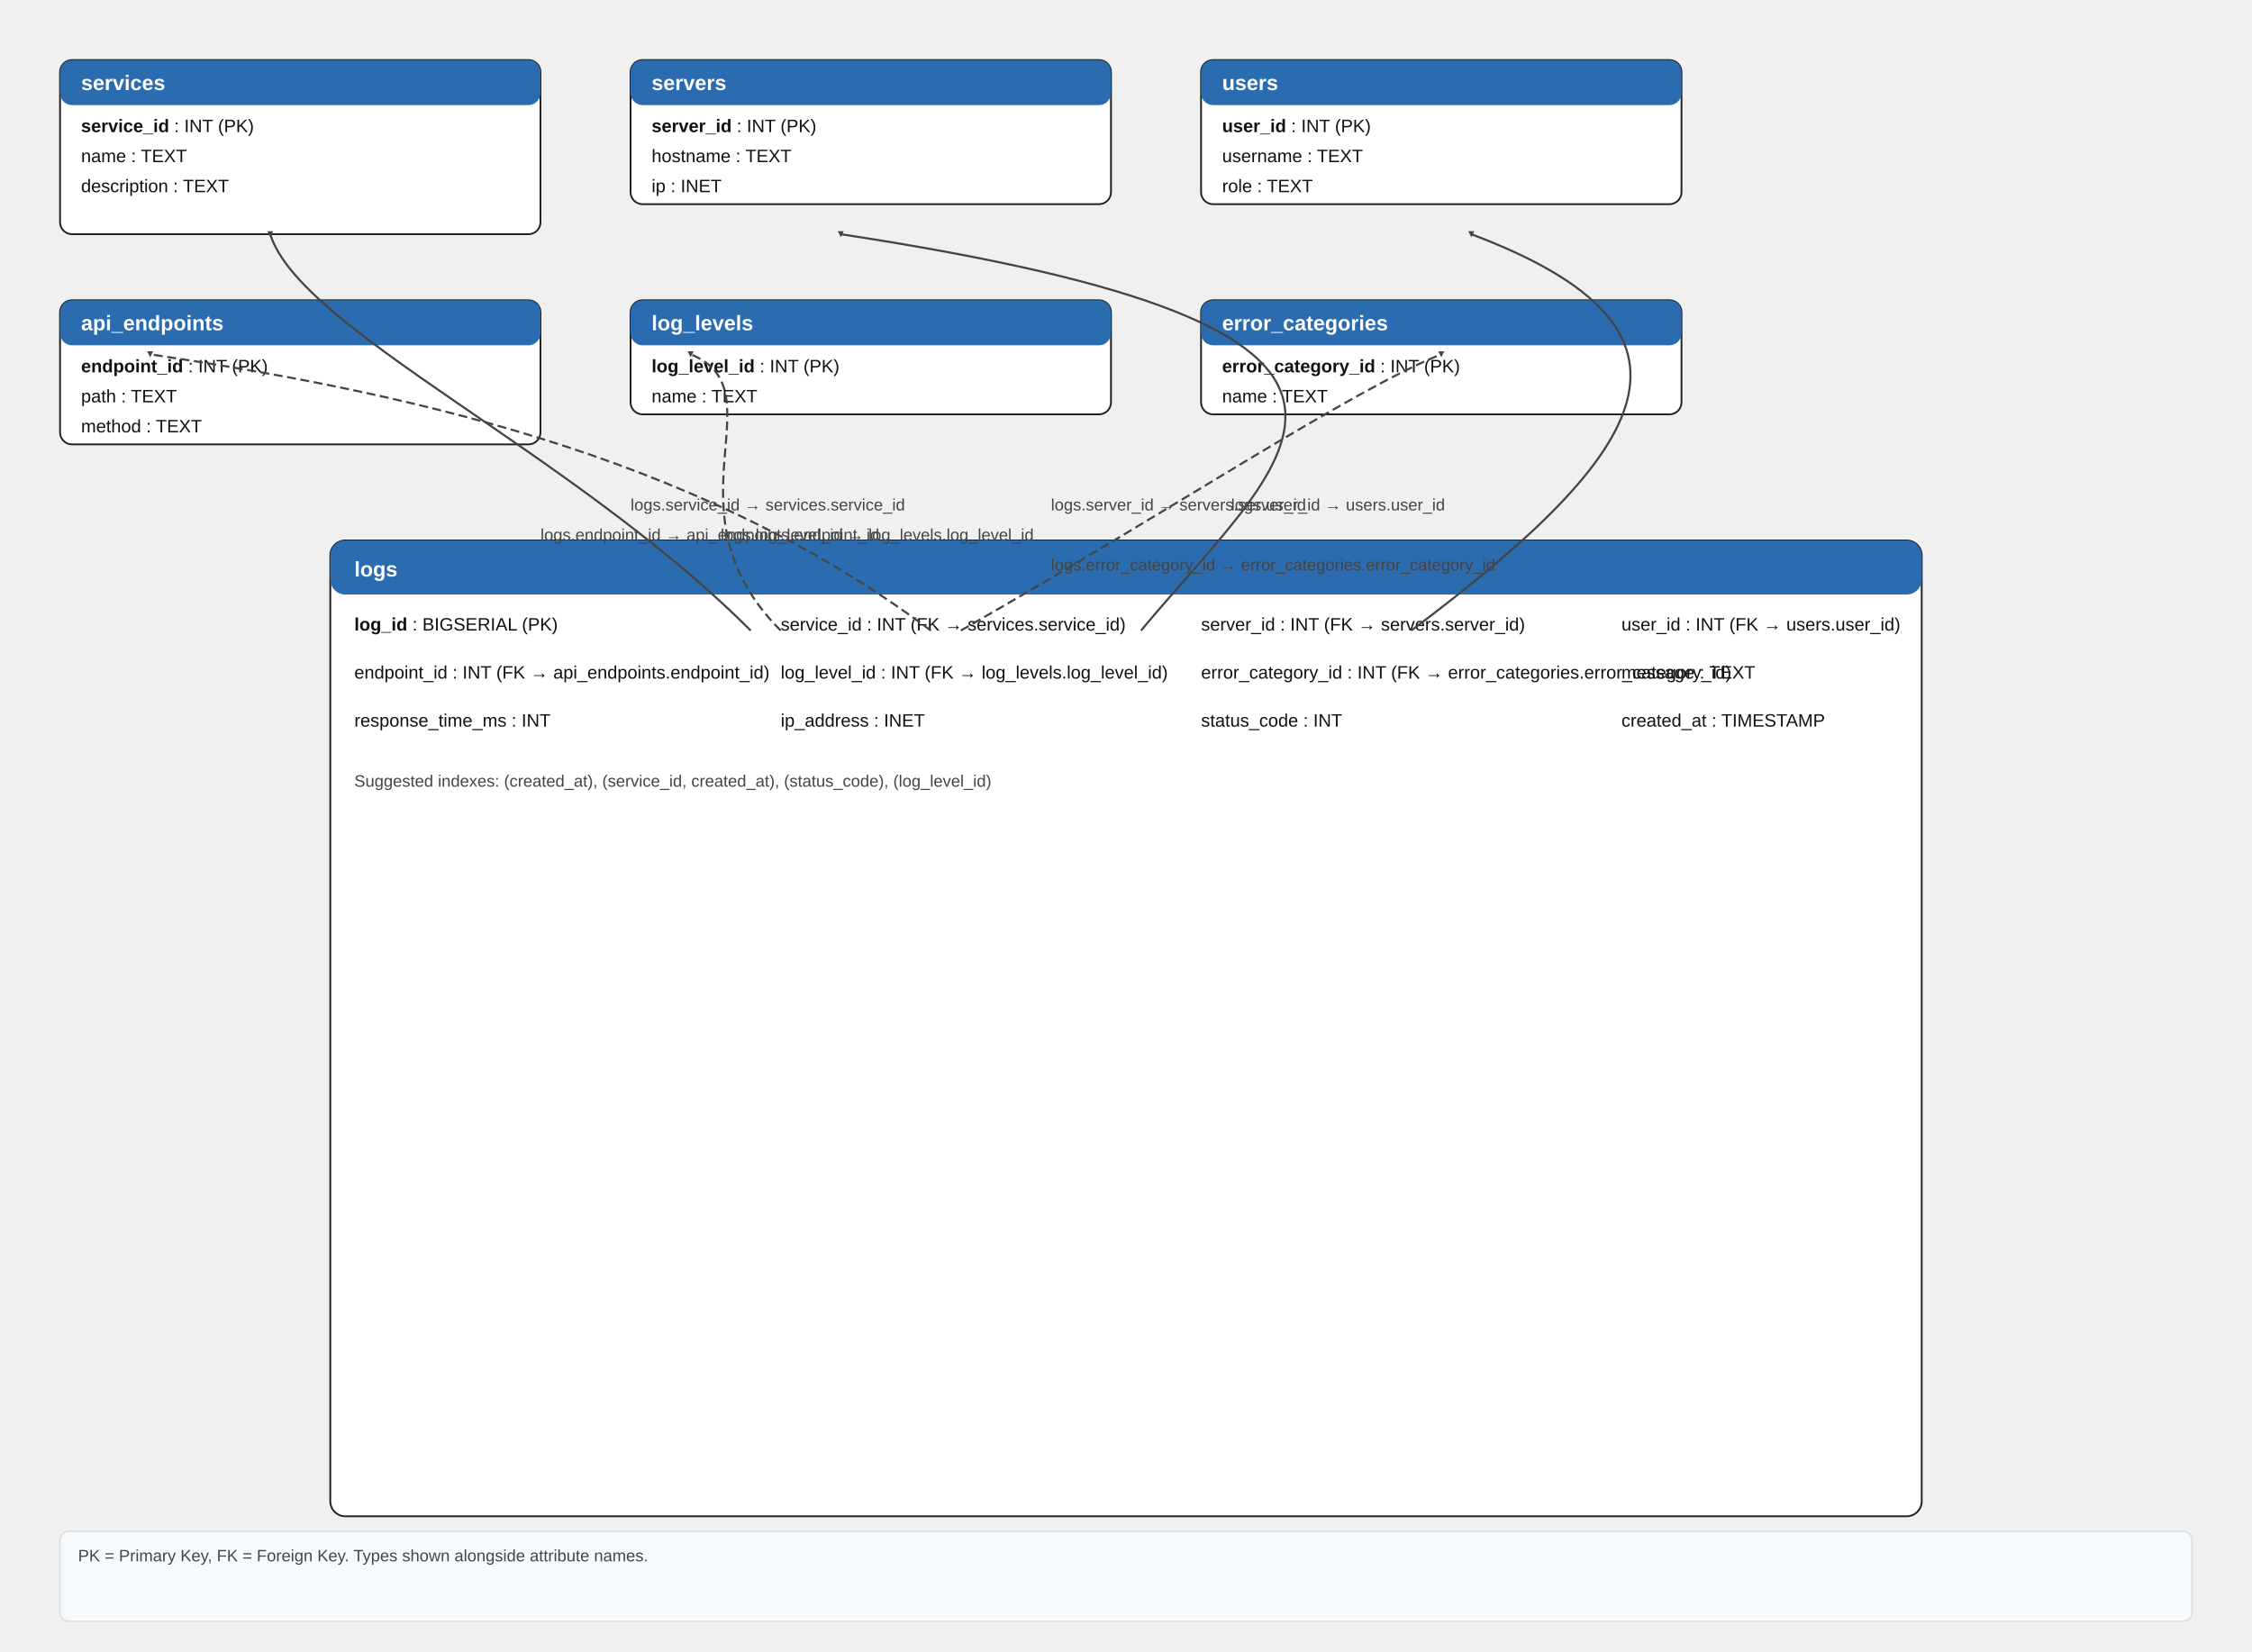
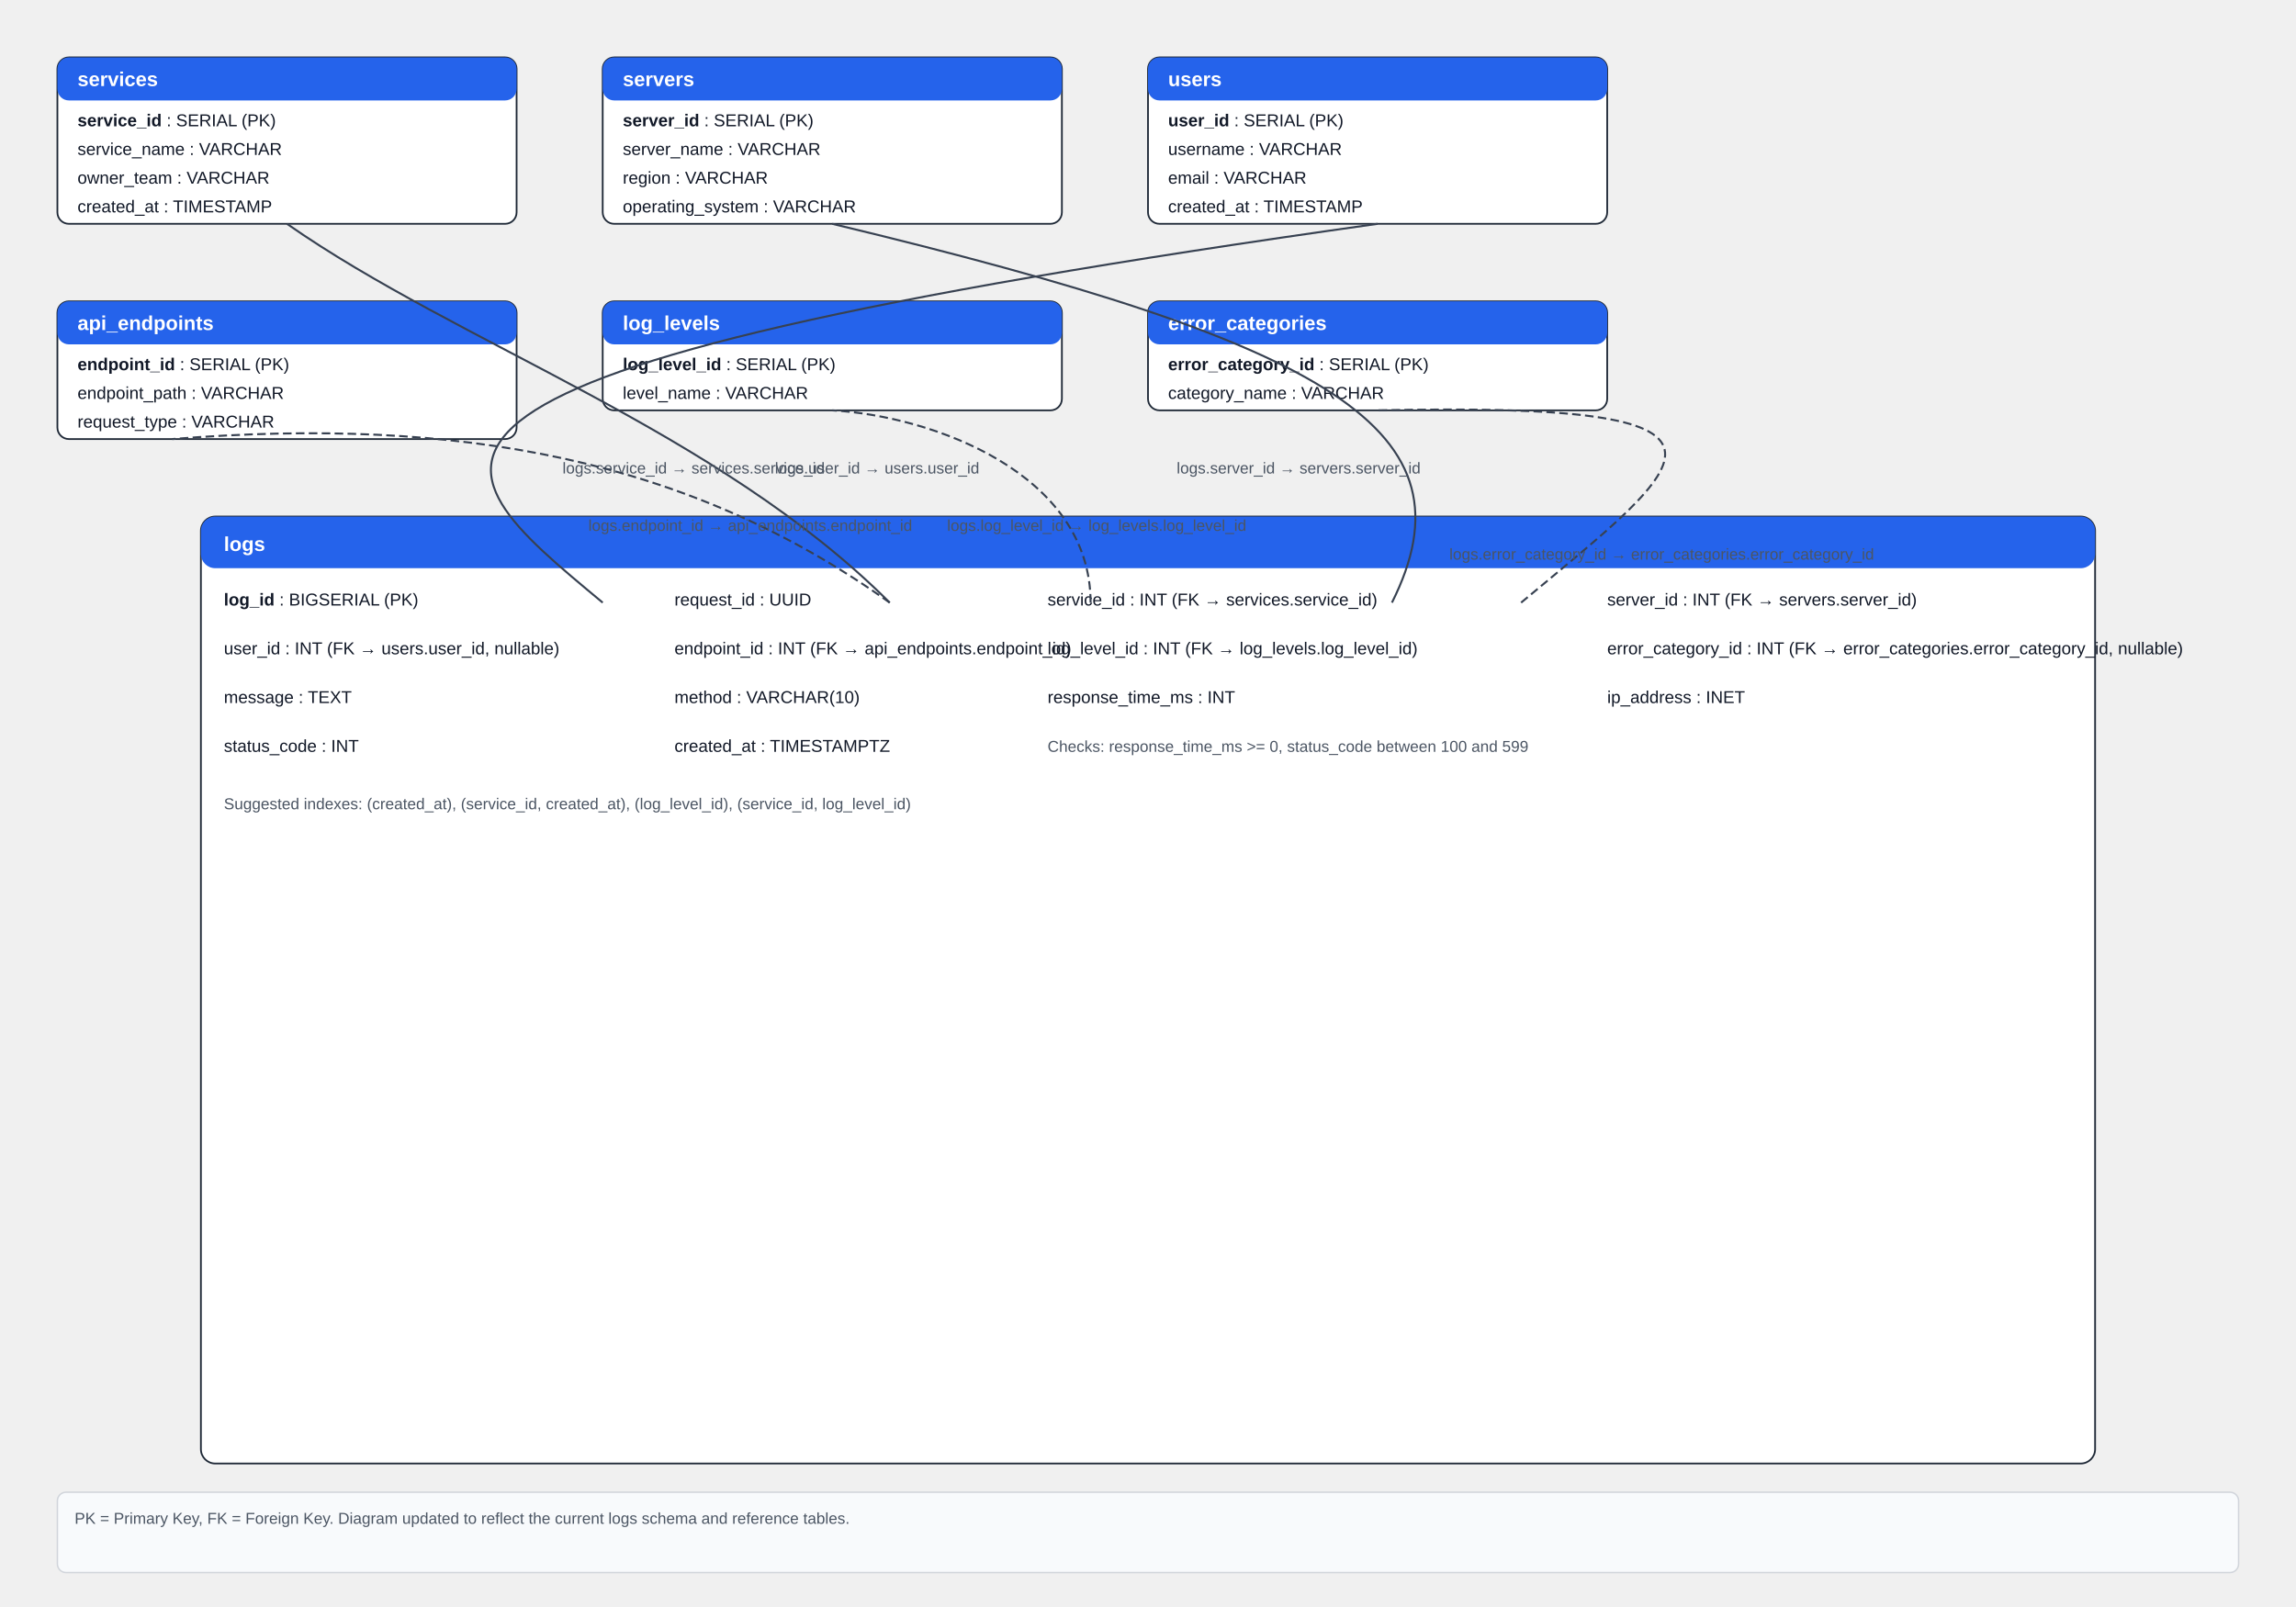
- <svg xmlns="http://www.w3.org/2000/svg" width="1500" height="1100" viewBox="0 0 1500 1100">
+ <svg xmlns="http://www.w3.org/2000/svg" width="1600" height="1120" viewBox="0 0 1600 1120">
  <style>
-     .table { fill:#ffffff; stroke:#222; stroke-width:1.2; }
-     .header { fill:#2b6cb0; color:#fff; font-weight:700; }
-     .header-rect { fill:#2b6cb0; }
+     .table { fill:#ffffff; stroke:#1f2937; stroke-width:1.2; }
+     .header-rect { fill:#2563eb; }
    .title { font-family: Arial, Helvetica, sans-serif; font-size:14px; fill:#fff; font-weight:700; }
-     .col { font-family: Arial, Helvetica, sans-serif; font-size:12px; fill:#111; }
-     .meta { font-family: Arial, Helvetica, sans-serif; font-size:11px; fill:#444; }
-     .rel { stroke:#444; stroke-width:1.4; fill:none; }
+     .col { font-family: Arial, Helvetica, sans-serif; font-size:12px; fill:#111827; }
+     .meta { font-family: Arial, Helvetica, sans-serif; font-size:11px; fill:#4b5563; }
+     .rel { stroke:#374151; stroke-width:1.4; fill:none; }
    .fk { stroke-dasharray:6 3; }
    .pk { font-weight:700; }
  </style>
  <g transform="translate(40,40)">
    <rect class="table" width="320" height="116" rx="8" />
    <rect class="header-rect" width="320" height="30" rx="8" />
    <text x="14" y="20" class="title">services</text>
    <text x="14" y="48" class="col">
-       <tspan class="pk">service_id</tspan> : INT (PK)</text>
-     <text x="14" y="68" class="col">name : TEXT</text>
-     <text x="14" y="88" class="col">description : TEXT</text>
+       <tspan class="pk">service_id</tspan> : SERIAL (PK)</text>
+     <text x="14" y="68" class="col">service_name : VARCHAR</text>
+     <text x="14" y="88" class="col">owner_team : VARCHAR</text>
+     <text x="14" y="108" class="col">created_at : TIMESTAMP</text>
  </g>
  <g transform="translate(420,40)">
-     <rect class="table" width="320" height="96" rx="8" />
+     <rect class="table" width="320" height="116" rx="8" />
    <rect class="header-rect" width="320" height="30" rx="8" />
    <text x="14" y="20" class="title">servers</text>
    <text x="14" y="48" class="col">
-       <tspan class="pk">server_id</tspan> : INT (PK)</text>
-     <text x="14" y="68" class="col">hostname : TEXT</text>
-     <text x="14" y="88" class="col">ip : INET</text>
+       <tspan class="pk">server_id</tspan> : SERIAL (PK)</text>
+     <text x="14" y="68" class="col">server_name : VARCHAR</text>
+     <text x="14" y="88" class="col">region : VARCHAR</text>
+     <text x="14" y="108" class="col">operating_system : VARCHAR</text>
  </g>
  <g transform="translate(800,40)">
-     <rect class="table" width="320" height="96" rx="8" />
+     <rect class="table" width="320" height="116" rx="8" />
    <rect class="header-rect" width="320" height="30" rx="8" />
    <text x="14" y="20" class="title">users</text>
    <text x="14" y="48" class="col">
-       <tspan class="pk">user_id</tspan> : INT (PK)</text>
-     <text x="14" y="68" class="col">username : TEXT</text>
-     <text x="14" y="88" class="col">role : TEXT</text>
+       <tspan class="pk">user_id</tspan> : SERIAL (PK)</text>
+     <text x="14" y="68" class="col">username : VARCHAR</text>
+     <text x="14" y="88" class="col">email : VARCHAR</text>
+     <text x="14" y="108" class="col">created_at : TIMESTAMP</text>
  </g>
-   <g transform="translate(40,200)">
+   <g transform="translate(40,210)">
    <rect class="table" width="320" height="96" rx="8" />
    <rect class="header-rect" width="320" height="30" rx="8" />
    <text x="14" y="20" class="title">api_endpoints</text>
    <text x="14" y="48" class="col">
-       <tspan class="pk">endpoint_id</tspan> : INT (PK)</text>
-     <text x="14" y="68" class="col">path : TEXT</text>
-     <text x="14" y="88" class="col">method : TEXT</text>
+       <tspan class="pk">endpoint_id</tspan> : SERIAL (PK)</text>
+     <text x="14" y="68" class="col">endpoint_path : VARCHAR</text>
+     <text x="14" y="88" class="col">request_type : VARCHAR</text>
  </g>
-   <g transform="translate(420,200)">
+   <g transform="translate(420,210)">
    <rect class="table" width="320" height="76" rx="8" />
    <rect class="header-rect" width="320" height="30" rx="8" />
    <text x="14" y="20" class="title">log_levels</text>
    <text x="14" y="48" class="col">
-       <tspan class="pk">log_level_id</tspan> : INT (PK)</text>
-     <text x="14" y="68" class="col">name : TEXT</text>
+       <tspan class="pk">log_level_id</tspan> : SERIAL (PK)</text>
+     <text x="14" y="68" class="col">level_name : VARCHAR</text>
  </g>
-   <g transform="translate(800,200)">
+   <g transform="translate(800,210)">
    <rect class="table" width="320" height="76" rx="8" />
    <rect class="header-rect" width="320" height="30" rx="8" />
    <text x="14" y="20" class="title">error_categories</text>
    <text x="14" y="48" class="col">
-       <tspan class="pk">error_category_id</tspan> : INT (PK)</text>
-     <text x="14" y="68" class="col">name : TEXT</text>
+       <tspan class="pk">error_category_id</tspan> : SERIAL (PK)</text>
+     <text x="14" y="68" class="col">category_name : VARCHAR</text>
  </g>
-   <g transform="translate(220,360)">
-     <rect class="table" width="1060" height="650" rx="10" />
-     <rect class="header-rect" width="1060" height="36" rx="10" />
+   <g transform="translate(140,360)">
+     <rect class="table" width="1320" height="660" rx="10" />
+     <rect class="header-rect" width="1320" height="36" rx="10" />
    <text x="16" y="24" class="title">logs</text>
-     <text x="16" y="60" class="col">
+     <text x="16" y="62" class="col">
      <tspan class="pk">log_id</tspan> : BIGSERIAL (PK)</text>
-     <text x="300" y="60" class="col">service_id : INT (FK → services.service_id)</text>
-     <text x="580" y="60" class="col">server_id : INT (FK → servers.server_id)</text>
-     <text x="860" y="60" class="col">user_id : INT (FK → users.user_id)</text>
-     <text x="16" y="92" class="col">endpoint_id : INT (FK → api_endpoints.endpoint_id)</text>
-     <text x="300" y="92" class="col">log_level_id : INT (FK → log_levels.log_level_id)</text>
-     <text x="580" y="92" class="col">error_category_id : INT (FK → error_categories.error_category_id)</text>
-     <text x="860" y="92" class="col">message : TEXT</text>
-     <text x="16" y="124" class="col">response_time_ms : INT</text>
-     <text x="300" y="124" class="col">ip_address : INET</text>
-     <text x="580" y="124" class="col">status_code : INT</text>
-     <text x="860" y="124" class="col">created_at : TIMESTAMP</text>
-     <text x="16" y="164" class="meta">Suggested indexes: (created_at), (service_id, created_at), (status_code), (log_level_id)</text>
+     <text x="330" y="62" class="col">request_id : UUID</text>
+     <text x="590" y="62" class="col">service_id : INT (FK → services.service_id)</text>
+     <text x="980" y="62" class="col">server_id : INT (FK → servers.server_id)</text>
+     <text x="16" y="96" class="col">user_id : INT (FK → users.user_id, nullable)</text>
+     <text x="330" y="96" class="col">endpoint_id : INT (FK → api_endpoints.endpoint_id)</text>
+     <text x="590" y="96" class="col">log_level_id : INT (FK → log_levels.log_level_id)</text>
+     <text x="980" y="96" class="col">error_category_id : INT (FK → error_categories.error_category_id, nullable)</text>
+     <text x="16" y="130" class="col">message : TEXT</text>
+     <text x="330" y="130" class="col">method : VARCHAR(10)</text>
+     <text x="590" y="130" class="col">response_time_ms : INT</text>
+     <text x="980" y="130" class="col">ip_address : INET</text>
+     <text x="16" y="164" class="col">status_code : INT</text>
+     <text x="330" y="164" class="col">created_at : TIMESTAMPTZ</text>
+     <text x="590" y="164" class="meta">Checks: response_time_ms &gt;= 0, status_code between 100 and 599</text>
+     <text x="16" y="204" class="meta">Suggested indexes: (created_at), (service_id, created_at), (log_level_id), (service_id, log_level_id)</text>
  </g>
-   <path d="M 500 420 C 380 300, 200 220, 180 156" class="rel" />
-   <polygon points="178,154 182,154 180,158" fill="#444" />
-   <text x="420" y="340" class="meta">logs.service_id → services.service_id</text>
-   <path d="M 760 420 C 860 300, 980 220, 560 156" class="rel" />
-   <polygon points="558,154 562,154 560,158" fill="#444" />
-   <text x="700" y="340" class="meta">logs.server_id → servers.server_id</text>
-   <path d="M 940 420 C 1100 300, 1150 220, 980 156" class="rel" />
-   <polygon points="978,154 982,154 980,158" fill="#444" />
-   <text x="820" y="340" class="meta">logs.user_id → users.user_id</text>
-   <path d="M 620 420 C 460 300, 260 260, 100 236" class="rel fk" />
-   <polygon points="98,234 102,234 100,238" fill="#444" />
-   <text x="360" y="360" class="meta">logs.endpoint_id → api_endpoints.endpoint_id</text>
-   <path d="M 520 420 C 440 340, 520 260, 460 236" class="rel fk" />
-   <polygon points="458,234 462,234 460,238" fill="#444" />
-   <text x="480" y="360" class="meta">logs.log_level_id → log_levels.log_level_id</text>
-   <path d="M 640 420 C 780 340, 900 260, 960 236" class="rel fk" />
-   <polygon points="958,234 962,234 960,238" fill="#444" />
-   <text x="700" y="380" class="meta">logs.error_category_id → error_categories.error_category_id</text>
-   <g transform="translate(40,1020)">
-     <rect x="0" y="0" width="1420" height="60" fill="#f7fafc" stroke="#ddd" rx="6" />
-     <text x="12" y="20" class="meta">PK = Primary Key, FK = Foreign Key. Types shown alongside attribute names.</text>
+   <path d="M 620 420 C 500 300, 320 240, 200 156" class="rel" />
+   <text x="392" y="330" class="meta">logs.service_id → services.service_id</text>
+   <path d="M 970 420 C 1030 300, 930 240, 580 156" class="rel" />
+   <text x="820" y="330" class="meta">logs.server_id → servers.server_id</text>
+   <path d="M 420 420 C 300 320, 220 260, 960 156" class="rel" />
+   <text x="540" y="330" class="meta">logs.user_id → users.user_id</text>
+   <path d="M 620 420 C 480 320, 320 290, 120 306" class="rel fk" />
+   <text x="410" y="370" class="meta">logs.endpoint_id → api_endpoints.endpoint_id</text>
+   <path d="M 760 420 C 760 330, 650 290, 580 286" class="rel fk" />
+   <text x="660" y="370" class="meta">logs.log_level_id → log_levels.log_level_id</text>
+   <path d="M 1060 420 C 1180 320, 1240 280, 960 286" class="rel fk" />
+   <text x="1010" y="390" class="meta">logs.error_category_id → error_categories.error_category_id</text>
+   <g transform="translate(40,1040)">
+     <rect x="0" y="0" width="1520" height="56" fill="#f8fafc" stroke="#d1d5db" rx="6" />
+     <text x="12" y="22" class="meta">PK = Primary Key, FK = Foreign Key. Diagram updated to reflect the current logs schema and reference tables.</text>
  </g>
</svg>
